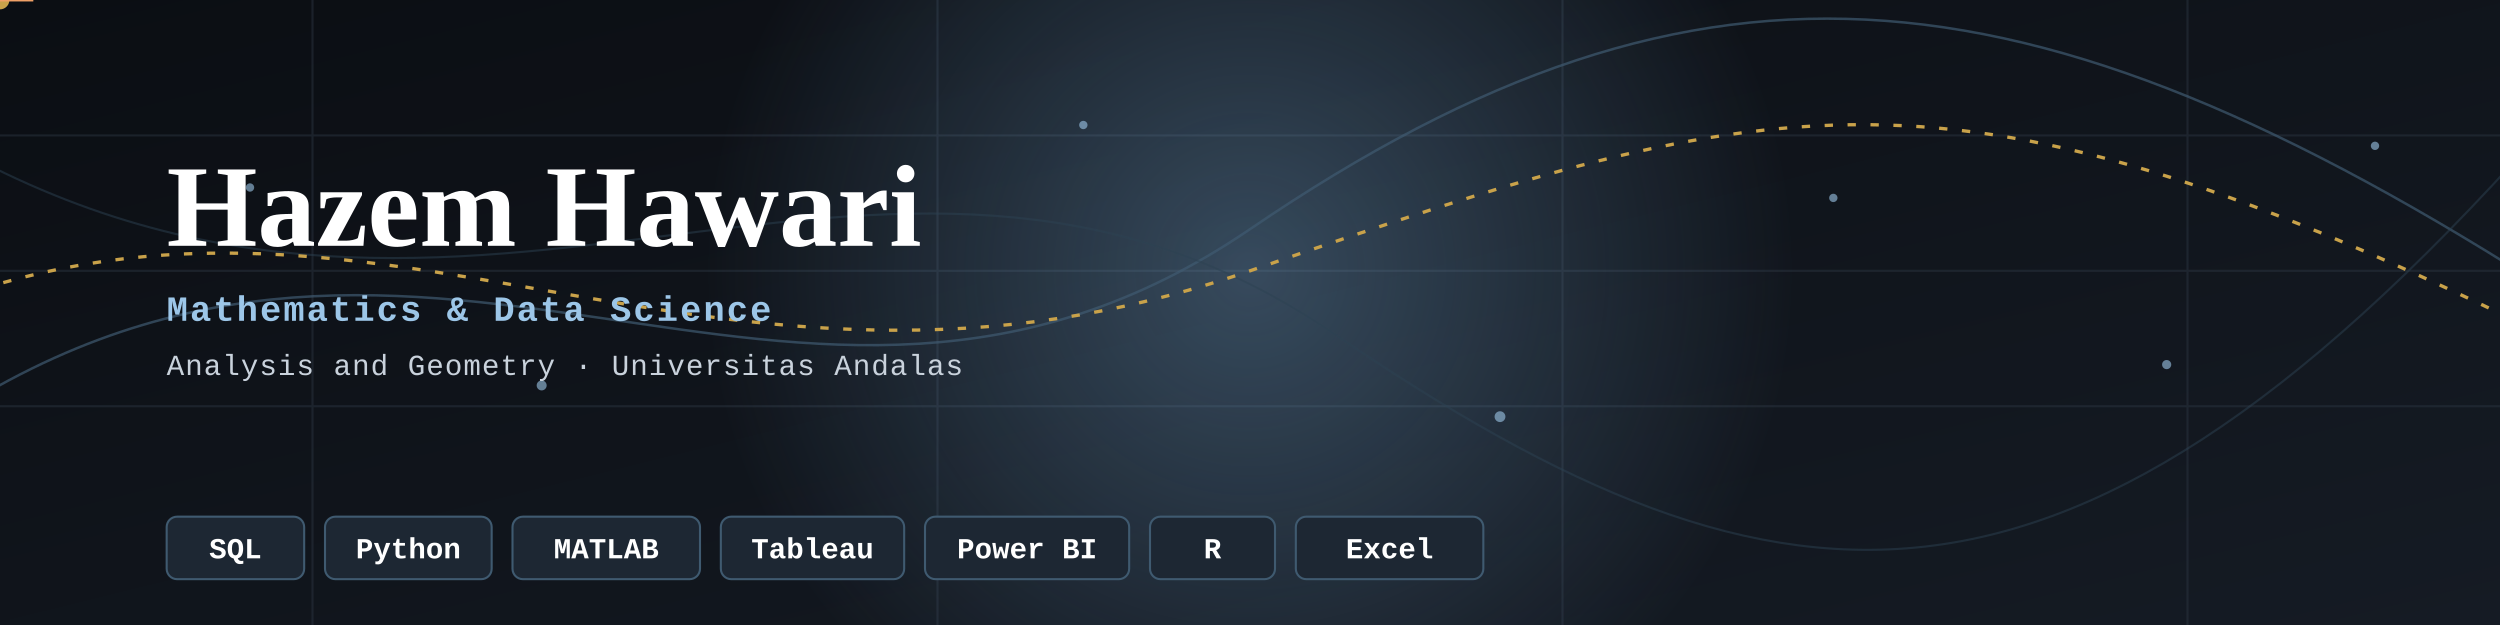
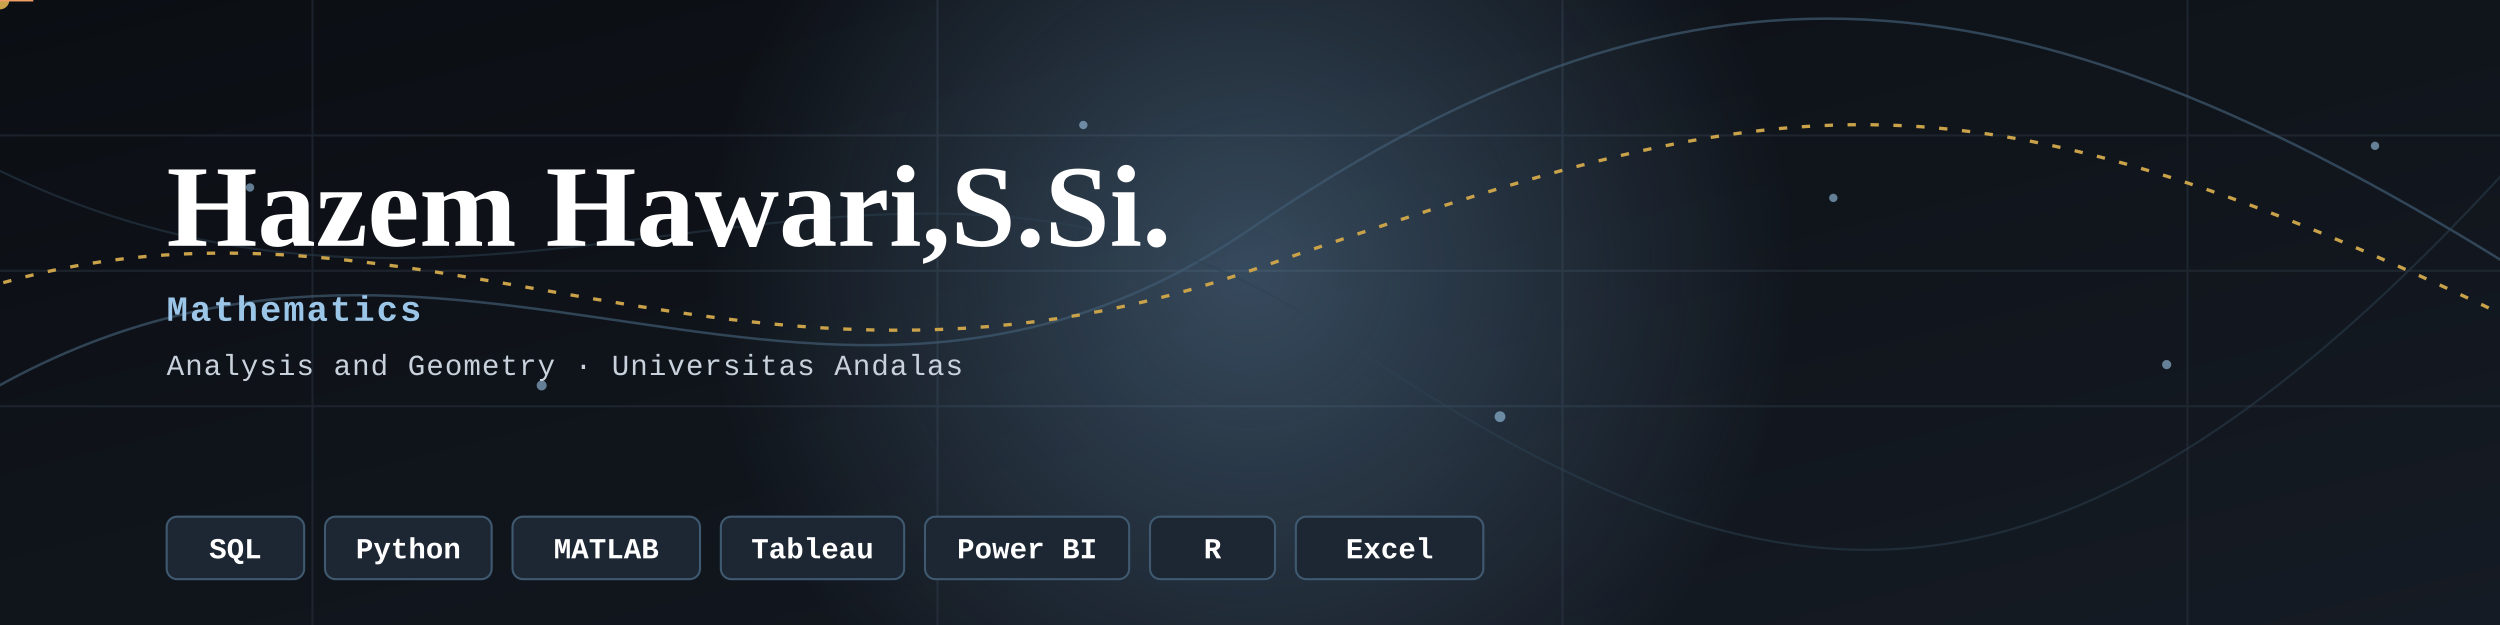
<svg xmlns="http://www.w3.org/2000/svg" width="100%" height="300" viewBox="0 0 1200 300">
  <defs>
    <linearGradient id="bg" x1="0" y1="0" x2="1" y2="1">
      <stop offset="0%" stop-color="#0b0e13" />
      <stop offset="100%" stop-color="#151b24" />
    </linearGradient>
    <radialGradient id="glow" cx="50%" cy="50%" r="50%">
      <stop offset="0%" stop-color="#7fb0d9" stop-opacity="0.35" />
      <stop offset="100%" stop-color="#7fb0d9" stop-opacity="0" />
    </radialGradient>
    <clipPath id="frame">
      <rect x="0" y="0" width="1200" height="300" />
    </clipPath>
  </defs>
  <g clip-path="url(#frame)">
    <rect width="1200" height="300" fill="url(#bg)" />
    <g stroke="#2a3340" stroke-width="1" opacity="0.5">
      <line x1="0" y1="65" x2="1200" y2="65" />
      <line x1="0" y1="130" x2="1200" y2="130" />
      <line x1="0" y1="195" x2="1200" y2="195" />
      <line x1="150" y1="0" x2="150" y2="300" />
      <line x1="450" y1="0" x2="450" y2="300" />
      <line x1="750" y1="0" x2="750" y2="300" />
      <line x1="1050" y1="0" x2="1050" y2="300" />
    </g>
    <circle cx="600" cy="130" r="260" fill="url(#glow)" />
    <path d="M -40 210 C 200 40, 380 260, 600 110 S 980 -20, 1240 150" fill="none" stroke="#3f5a70" stroke-width="1.2" opacity="0.7" />
    <path d="M -40 60 C 220 220, 420 10, 640 160 S 1000 320, 1240 40" fill="none" stroke="#2c4152" stroke-width="1" opacity="0.5" />
    <path id="trace" d="M -40 150 C 180 60, 340 220, 600 130 S 940 20, 1240 170" fill="none" stroke="#c9a24a" stroke-width="1.6" stroke-dasharray="4 7">
      <animate attributeName="stroke-dashoffset" from="0" to="-110" dur="7s" repeatCount="indefinite" />
    </path>
    <g>
      <animateMotion dur="9s" repeatCount="indefinite" rotate="auto">
        <mpath href="#trace" />
      </animateMotion>
      <circle r="4.5" fill="#c9a24a" />
      <line x1="0" y1="0" x2="0" y2="-16" stroke="#9cc6e8" stroke-width="1.4" />
      <line x1="0" y1="0" x2="16" y2="0" stroke="#f0a066" stroke-width="1.4" />
    </g>
    <g fill="#9cc6e8" opacity="0.6">
      <circle cx="120" cy="90" r="2" />
      <circle cx="260" cy="185" r="2.4" />
      <circle cx="520" cy="60" r="2" />
      <circle cx="720" cy="200" r="2.6" />
      <circle cx="880" cy="95" r="2" />
      <circle cx="1040" cy="175" r="2.2" />
      <circle cx="1140" cy="70" r="2" />
    </g>
-     <text x="80" y="118" font-family="Georgia, 'Times New Roman', serif" font-size="56" fill="#ffffff" font-weight="600">Hazem Hawari</text>
-     <text x="80" y="154" font-family="'Courier New', monospace" font-size="17" fill="#9cc6e8" letter-spacing="1" font-weight="bold">Mathematics &amp; Data Science</text>
+     <text x="80" y="118" font-family="Georgia, 'Times New Roman', serif" font-size="56" fill="#ffffff" font-weight="600">Hazem Hawari,S.Si.</text>
+     <text x="80" y="154" font-family="'Courier New', monospace" font-size="17" fill="#9cc6e8" letter-spacing="1" font-weight="bold">Mathematics</text>
    <text x="80" y="180" font-family="'Courier New', monospace" font-size="14" fill="#c9d2dc" letter-spacing="0.5">Analysis and Geometry · Universitas Andalas</text>
    <g font-family="'Courier New', monospace" font-size="14" font-weight="bold">
      <rect x="80" y="248" width="66" height="30" rx="5" fill="#1d2733" stroke="#3f5a70" />
      <text x="113" y="268" fill="#ffffff" text-anchor="middle">SQL</text>
      <rect x="156" y="248" width="80" height="30" rx="5" fill="#1d2733" stroke="#3f5a70" />
      <text x="196" y="268" fill="#ffffff" text-anchor="middle">Python</text>
      <rect x="246" y="248" width="90" height="30" rx="5" fill="#1d2733" stroke="#3f5a70" />
      <text x="291" y="268" fill="#ffffff" text-anchor="middle">MATLAB</text>
      <rect x="346" y="248" width="88" height="30" rx="5" fill="#1d2733" stroke="#3f5a70" />
      <text x="390" y="268" fill="#ffffff" text-anchor="middle">Tableau</text>
      <rect x="444" y="248" width="98" height="30" rx="5" fill="#1d2733" stroke="#3f5a70" />
      <text x="493" y="268" fill="#ffffff" text-anchor="middle">Power BI</text>
      <rect x="552" y="248" width="60" height="30" rx="5" fill="#1d2733" stroke="#3f5a70" />
      <text x="582" y="268" fill="#ffffff" text-anchor="middle">R</text>
      <rect x="622" y="248" width="90" height="30" rx="5" fill="#1d2733" stroke="#3f5a70" />
      <text x="667" y="268" fill="#ffffff" text-anchor="middle">Excel</text>
    </g>
  </g>
</svg>
